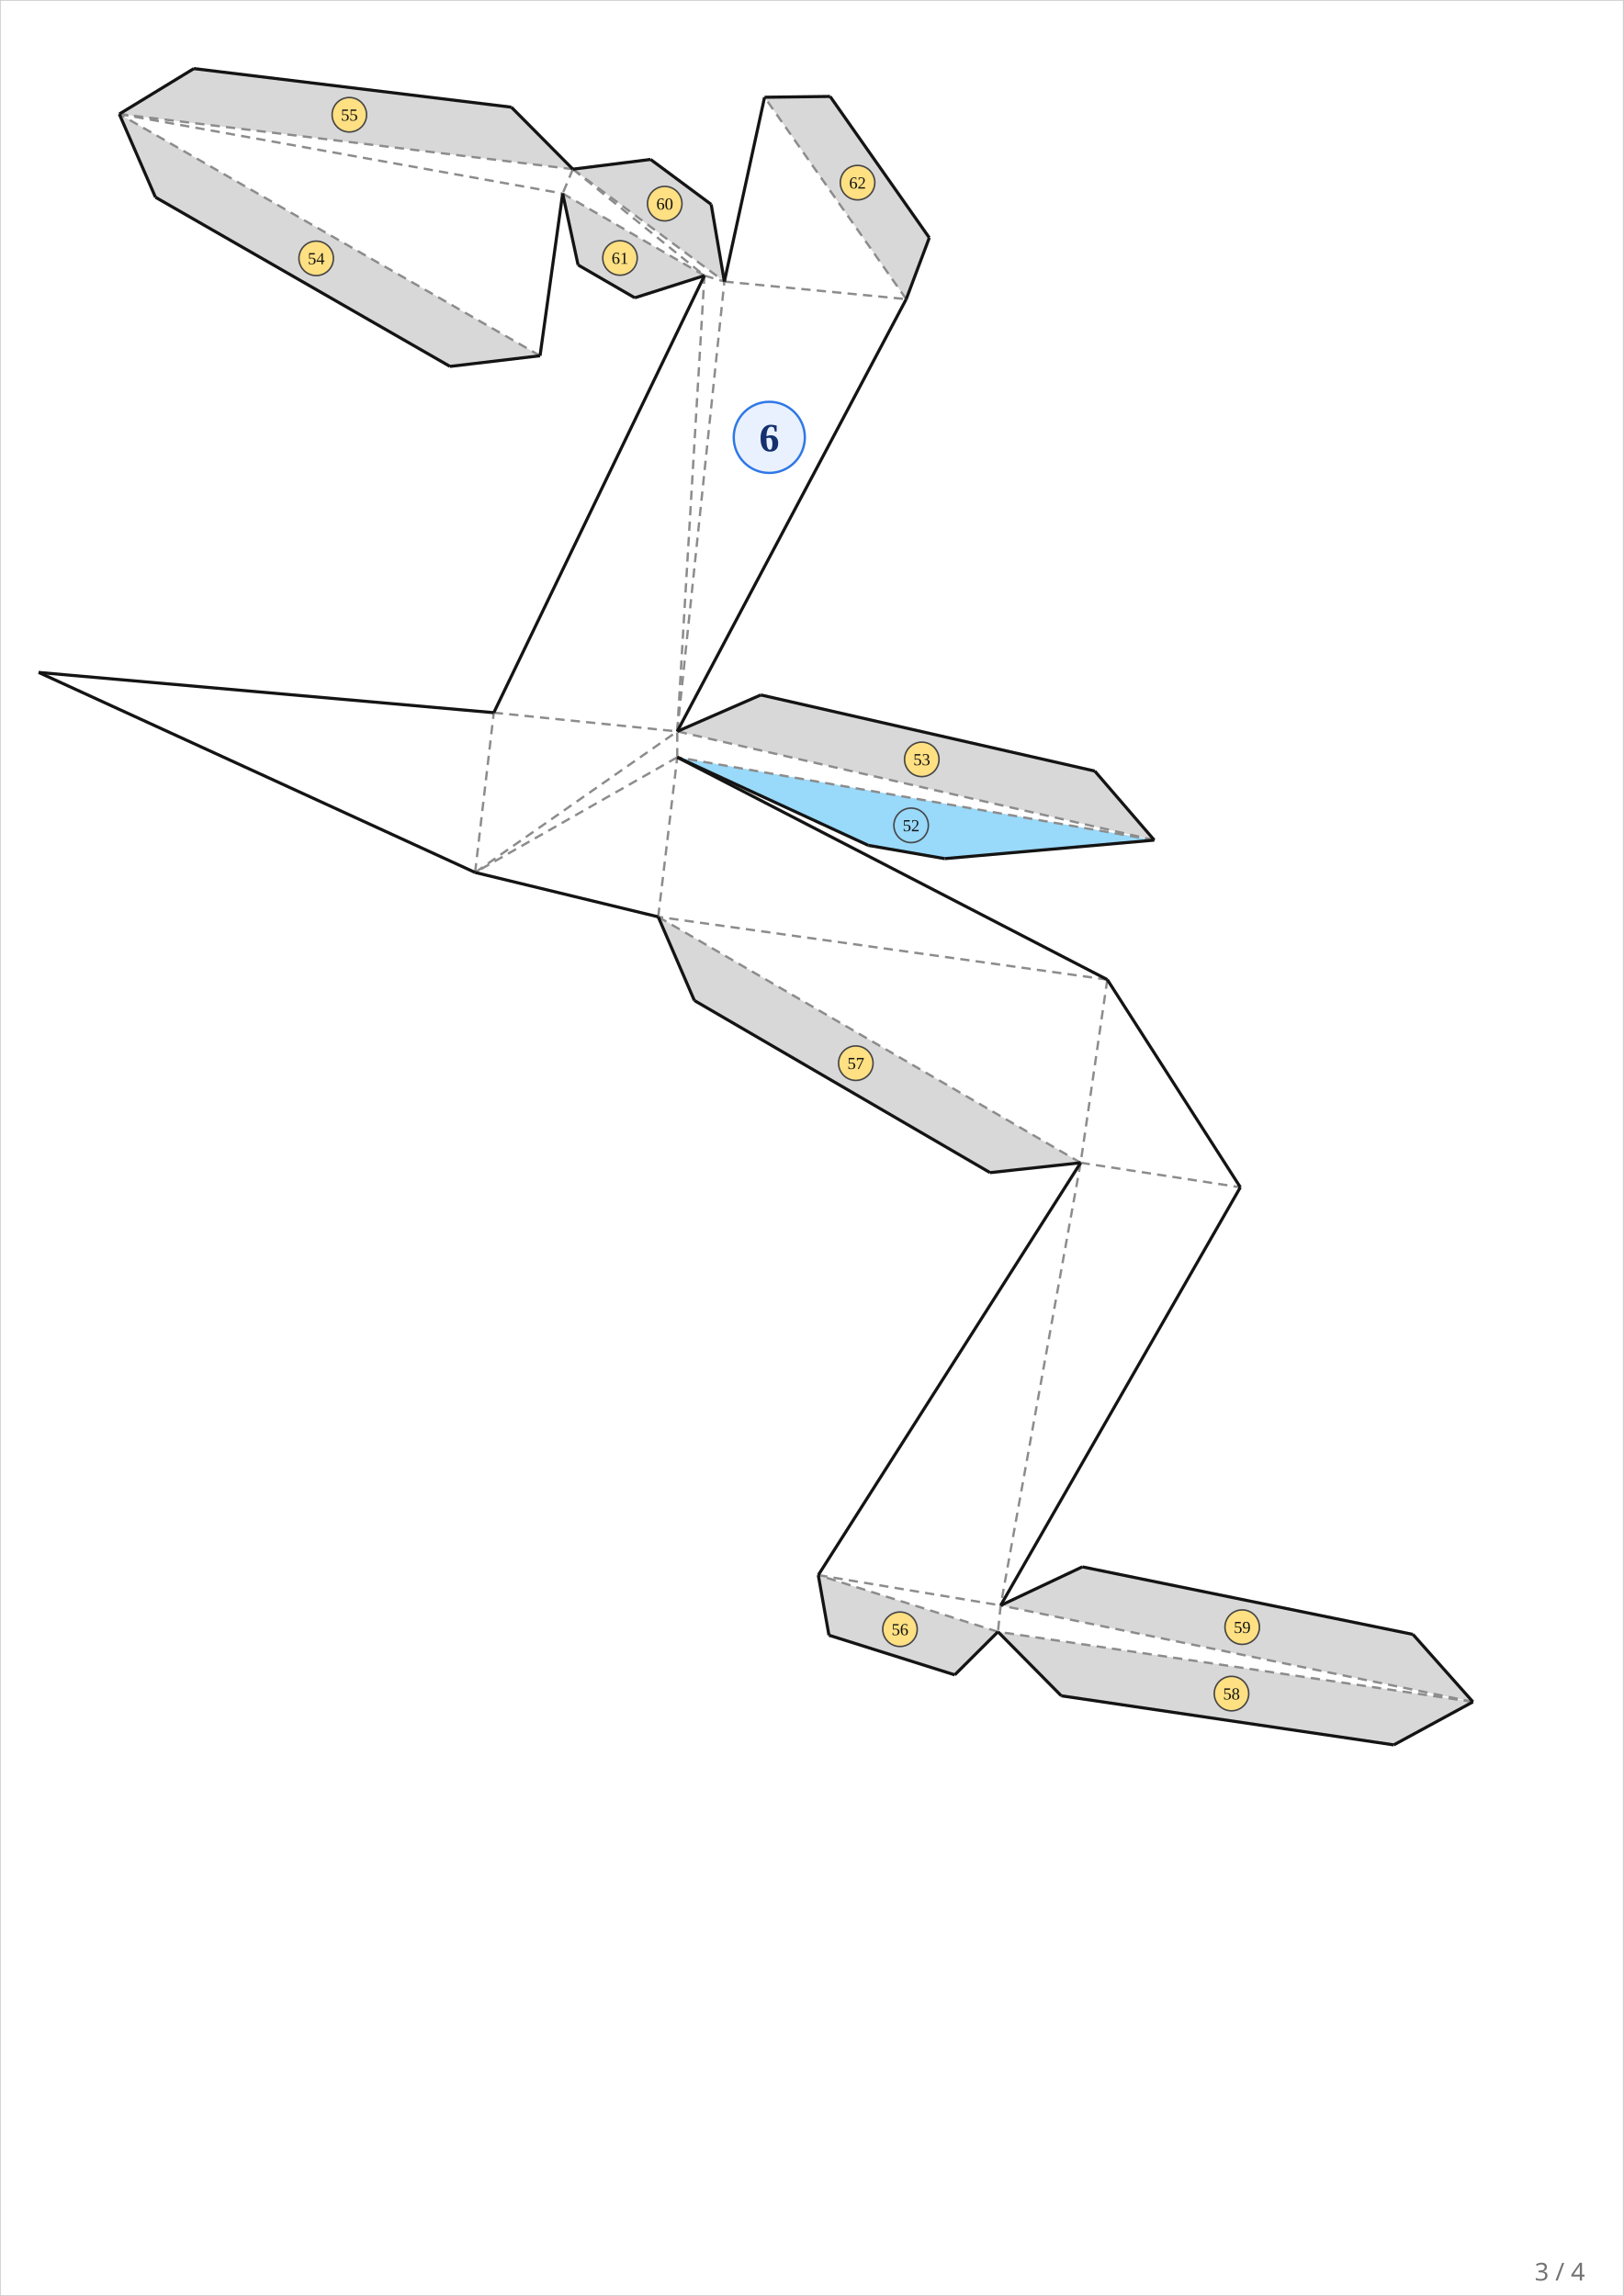
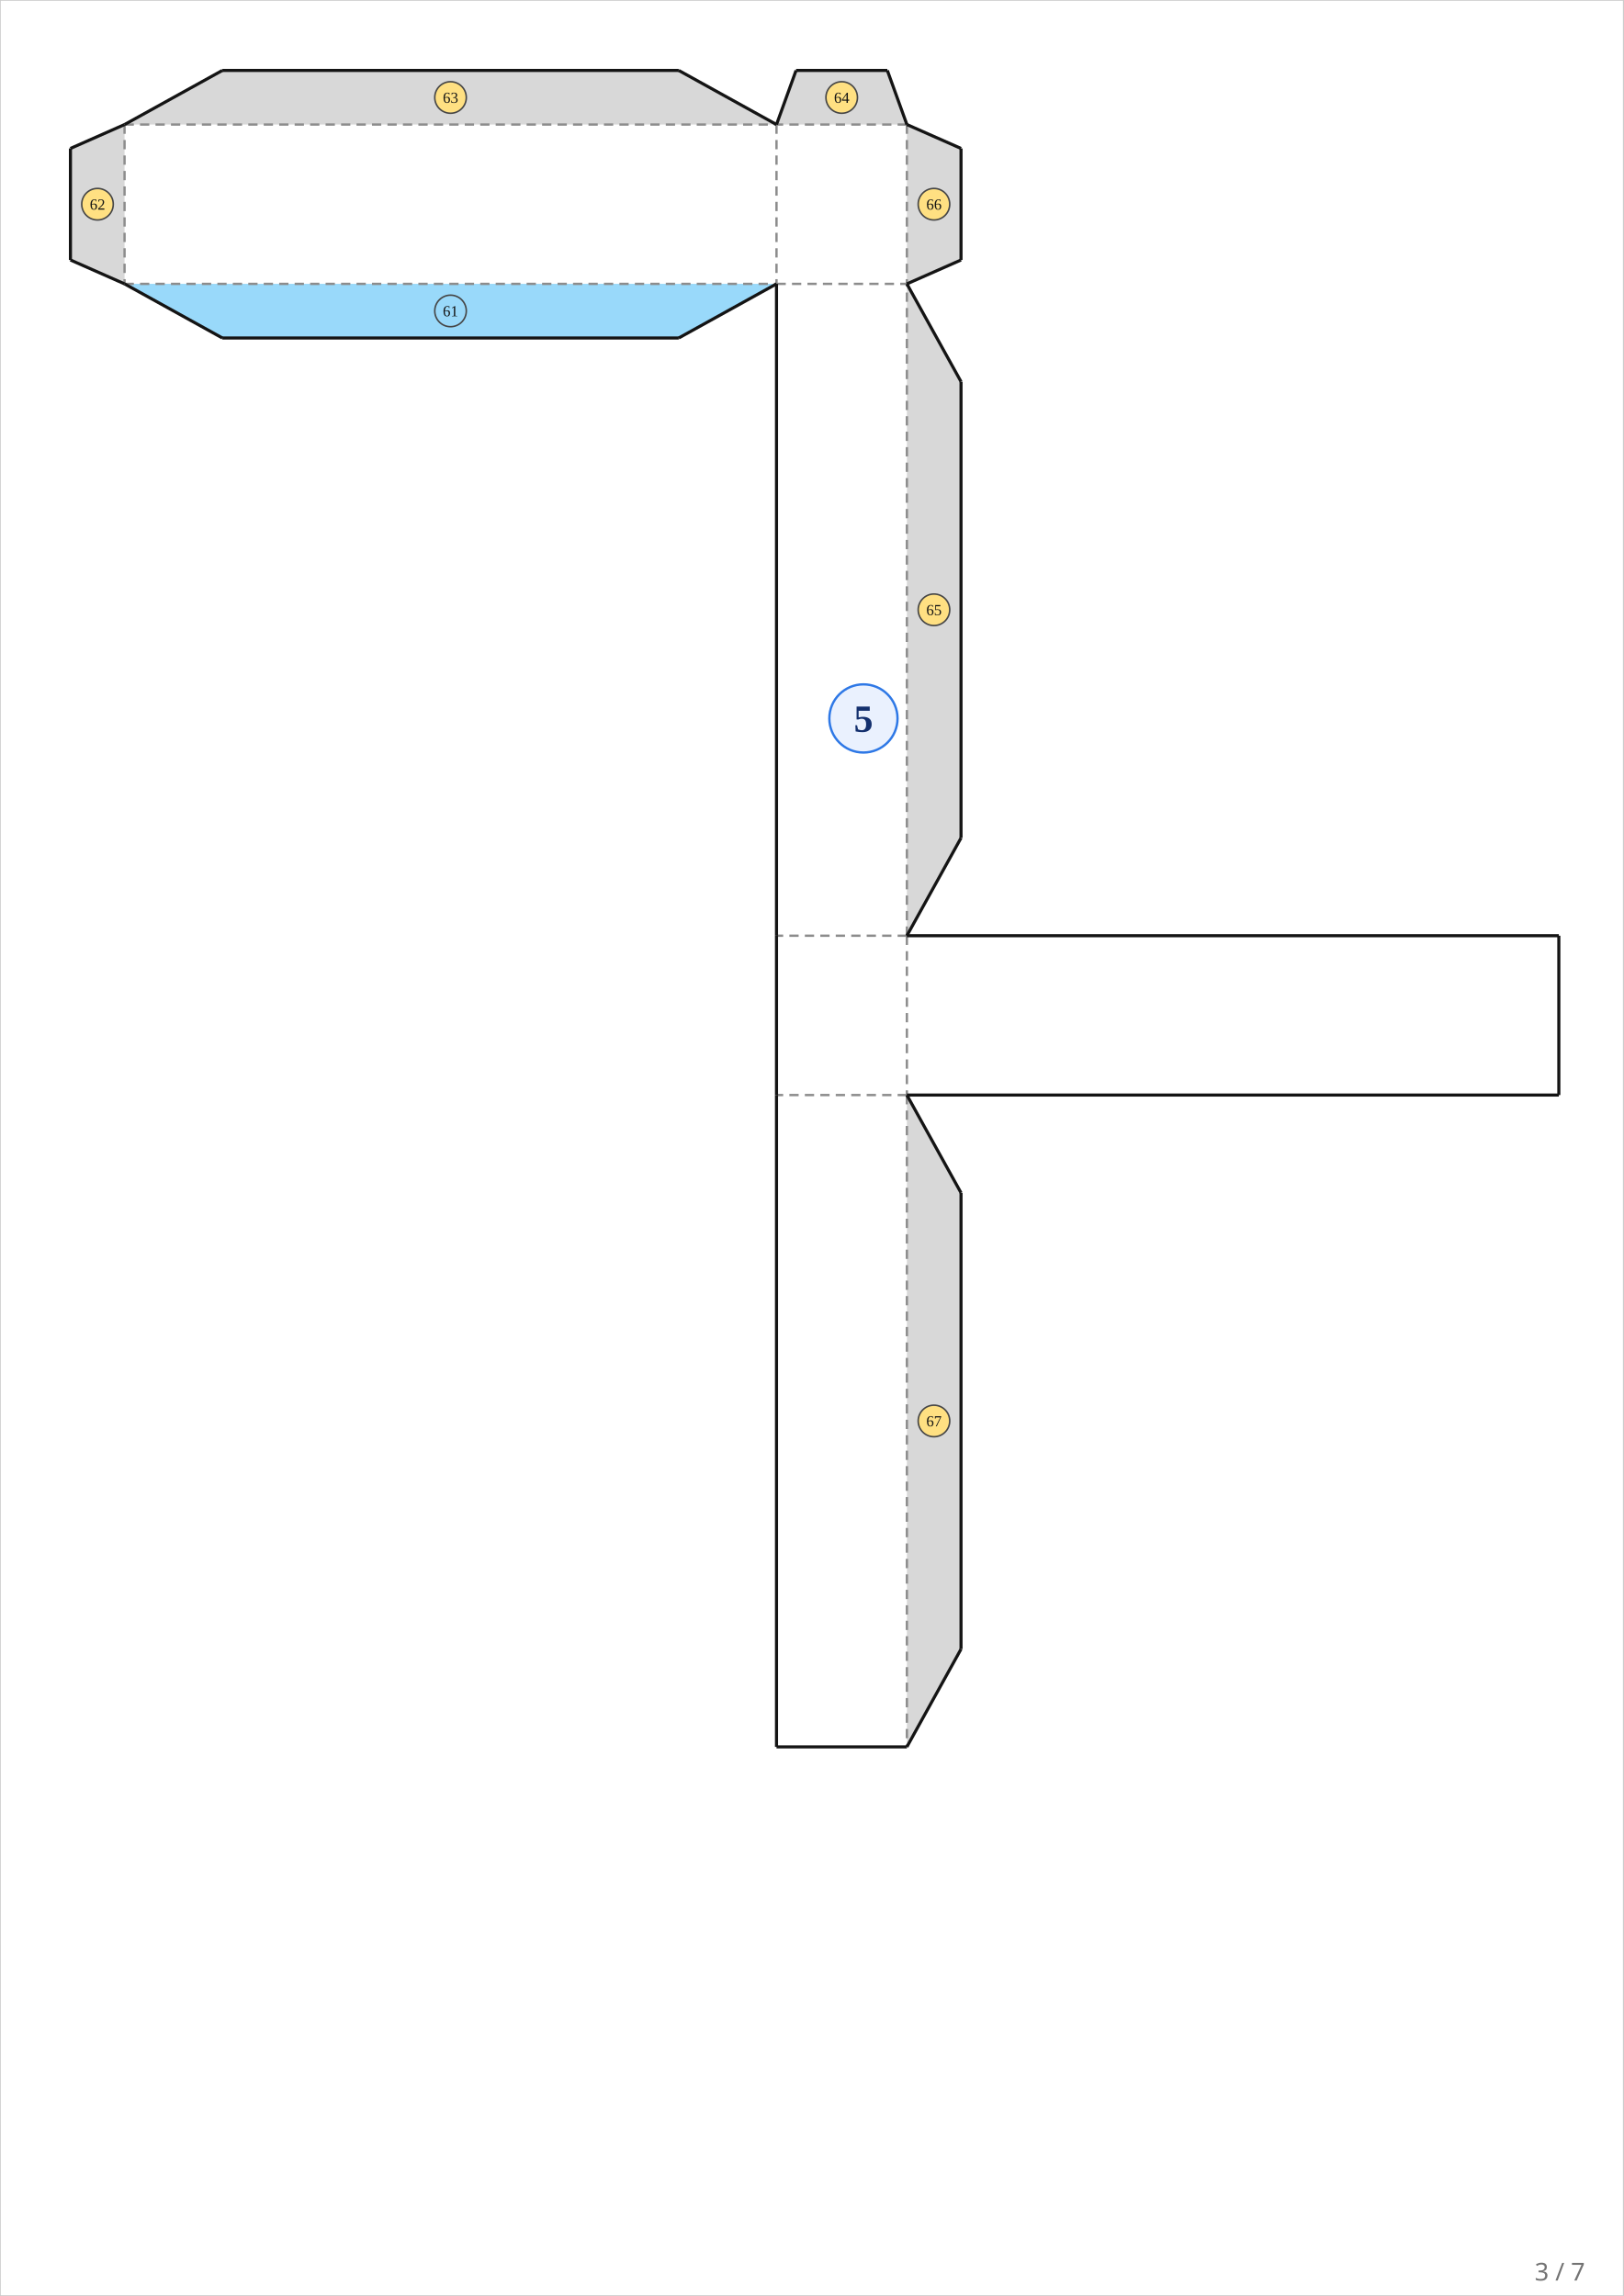
<svg xmlns="http://www.w3.org/2000/svg" width="210.00mm" height="297.00mm" viewBox="0 0 210.00 297.00">
  <rect x="0" y="0" width="210.00" height="297.00" fill="#ffffff" stroke="#cccccc" stroke-width="0.2" />
-   <polygon points="87.591,97.956 112.304,109.354 122.175,111.069 149.285,108.673" fill="rgb(216,216,216)" />
-   <polygon points="87.591,94.61 98.4,89.894 141.586,99.739 149.285,108.673" fill="rgb(216,216,216)" />
-   <polygon points="15.429,14.753 20.104,25.512 58.195,47.397 69.845,46.017" fill="rgb(216,216,216)" />
-   <polygon points="15.429,14.753 25.072,8.873 66.135,13.865 74.089,21.883" fill="rgb(216,216,216)" />
-   <polygon points="105.831,203.75 107.212,211.525 123.48,216.654 129.071,211.078" fill="rgb(216,216,216)" />
-   <polygon points="85.13,118.6 89.803,129.42 128.047,151.686 139.764,150.408" fill="rgb(216,216,216)" />
-   <polygon points="129.071,211.078 137.263,219.363 180.263,225.711 190.5,220.147" fill="rgb(216,216,216)" />
-   <polygon points="129.42,207.668 139.983,202.681 182.739,211.417 190.5,220.147" fill="rgb(216,216,216)" />
-   <polygon points="93.686,36.422 91.978,26.438 84.139,20.623 74.089,21.883" fill="rgb(216,216,216)" />
-   <polygon points="91.108,35.653 82.098,38.522 74.764,34.273 72.773,25.029" fill="rgb(216,216,216)" />
-   <polygon points="98.884,12.58 107.362,12.476 120.189,30.755 117.208,38.693" fill="rgb(216,216,216)" />
-   <polygon points="87.591,97.956 112.304,109.354 122.175,111.069 149.285,108.673" fill="#99d9fa" />
-   <line x1="87.591" y1="97.957" x2="87.591" y2="94.61" stroke="#8c8c8c" stroke-width="0.3" stroke-dasharray="1.2,0.8" />
-   <line x1="85.129" y1="118.6" x2="87.591" y2="97.957" stroke="#8c8c8c" stroke-width="0.3" stroke-dasharray="1.2,0.8" />
-   <line x1="87.591" y1="97.957" x2="61.448" y2="112.857" stroke="#8c8c8c" stroke-width="0.3" stroke-dasharray="1.2,0.8" />
-   <line x1="63.863" y1="92.189" x2="87.591" y2="94.61" stroke="#8c8c8c" stroke-width="0.3" stroke-dasharray="1.2,0.8" />
-   <line x1="87.591" y1="94.61" x2="93.686" y2="36.422" stroke="#8c8c8c" stroke-width="0.3" stroke-dasharray="1.2,0.8" />
-   <line x1="87.591" y1="94.61" x2="91.108" y2="35.653" stroke="#8c8c8c" stroke-width="0.3" stroke-dasharray="1.2,0.8" />
-   <line x1="61.448" y1="112.857" x2="63.863" y2="92.189" stroke="#8c8c8c" stroke-width="0.3" stroke-dasharray="1.2,0.8" />
-   <line x1="15.429" y1="14.753" x2="72.773" y2="25.029" stroke="#8c8c8c" stroke-width="0.3" stroke-dasharray="1.2,0.8" />
-   <line x1="105.831" y1="203.75" x2="129.42" y2="207.668" stroke="#8c8c8c" stroke-width="0.3" stroke-dasharray="1.2,0.8" />
-   <line x1="143.212" y1="126.718" x2="85.129" y2="118.6" stroke="#8c8c8c" stroke-width="0.3" stroke-dasharray="1.2,0.8" />
-   <line x1="129.42" y1="207.668" x2="129.071" y2="211.077" stroke="#8c8c8c" stroke-width="0.3" stroke-dasharray="1.2,0.8" />
-   <line x1="139.765" y1="150.408" x2="129.42" y2="207.668" stroke="#8c8c8c" stroke-width="0.3" stroke-dasharray="1.2,0.8" />
-   <line x1="91.108" y1="35.653" x2="93.686" y2="36.422" stroke="#8c8c8c" stroke-width="0.3" stroke-dasharray="1.2,0.8" />
-   <line x1="93.686" y1="36.422" x2="117.208" y2="38.693" stroke="#8c8c8c" stroke-width="0.3" stroke-dasharray="1.2,0.8" />
-   <line x1="74.09" y1="21.883" x2="91.108" y2="35.653" stroke="#8c8c8c" stroke-width="0.3" stroke-dasharray="1.2,0.8" />
-   <line x1="74.09" y1="21.883" x2="72.773" y2="25.029" stroke="#8c8c8c" stroke-width="0.3" stroke-dasharray="1.2,0.8" />
-   <line x1="139.765" y1="150.408" x2="160.419" y2="153.58" stroke="#8c8c8c" stroke-width="0.3" stroke-dasharray="1.2,0.8" />
-   <line x1="143.212" y1="126.718" x2="139.765" y2="150.408" stroke="#8c8c8c" stroke-width="0.3" stroke-dasharray="1.2,0.8" />
-   <line x1="61.448" y1="112.857" x2="87.591" y2="94.61" stroke="#8c8c8c" stroke-width="0.3" stroke-dasharray="1.2,0.8" />
-   <line x1="149.285" y1="108.673" x2="87.591" y2="97.956" stroke="#8c8c8c" stroke-width="0.3" stroke-dasharray="1.2,0.8" />
-   <line x1="149.285" y1="108.673" x2="87.591" y2="94.61" stroke="#8c8c8c" stroke-width="0.3" stroke-dasharray="1.2,0.8" />
-   <line x1="69.845" y1="46.017" x2="15.429" y2="14.753" stroke="#8c8c8c" stroke-width="0.3" stroke-dasharray="1.2,0.8" />
-   <line x1="74.089" y1="21.883" x2="15.429" y2="14.753" stroke="#8c8c8c" stroke-width="0.3" stroke-dasharray="1.2,0.8" />
-   <line x1="129.071" y1="211.078" x2="105.831" y2="203.75" stroke="#8c8c8c" stroke-width="0.3" stroke-dasharray="1.2,0.8" />
-   <line x1="139.764" y1="150.408" x2="85.13" y2="118.6" stroke="#8c8c8c" stroke-width="0.3" stroke-dasharray="1.2,0.8" />
-   <line x1="190.5" y1="220.147" x2="129.071" y2="211.078" stroke="#8c8c8c" stroke-width="0.3" stroke-dasharray="1.2,0.8" />
-   <line x1="190.5" y1="220.147" x2="129.42" y2="207.668" stroke="#8c8c8c" stroke-width="0.3" stroke-dasharray="1.2,0.8" />
-   <line x1="74.089" y1="21.883" x2="93.686" y2="36.422" stroke="#8c8c8c" stroke-width="0.3" stroke-dasharray="1.2,0.8" />
-   <line x1="72.773" y1="25.029" x2="91.108" y2="35.653" stroke="#8c8c8c" stroke-width="0.3" stroke-dasharray="1.2,0.8" />
-   <line x1="117.208" y1="38.693" x2="98.884" y2="12.58" stroke="#8c8c8c" stroke-width="0.3" stroke-dasharray="1.2,0.8" />
-   <line x1="87.591" y1="97.957" x2="143.212" y2="126.718" stroke="#141414" stroke-width="0.4" />
-   <line x1="117.208" y1="38.693" x2="87.591" y2="94.61" stroke="#141414" stroke-width="0.4" />
-   <line x1="63.863" y1="92.189" x2="91.108" y2="35.653" stroke="#141414" stroke-width="0.4" />
-   <line x1="5.0" y1="86.984" x2="63.863" y2="92.189" stroke="#141414" stroke-width="0.4" />
-   <line x1="85.129" y1="118.6" x2="61.448" y2="112.857" stroke="#141414" stroke-width="0.4" />
-   <line x1="105.831" y1="203.75" x2="139.765" y2="150.408" stroke="#141414" stroke-width="0.4" />
-   <line x1="61.448" y1="112.857" x2="5.0" y2="86.984" stroke="#141414" stroke-width="0.4" />
-   <line x1="160.419" y1="153.58" x2="129.42" y2="207.668" stroke="#141414" stroke-width="0.4" />
-   <line x1="93.686" y1="36.422" x2="98.884" y2="12.58" stroke="#141414" stroke-width="0.4" />
-   <line x1="72.773" y1="25.029" x2="69.845" y2="46.017" stroke="#141414" stroke-width="0.4" />
-   <line x1="143.212" y1="126.718" x2="160.419" y2="153.58" stroke="#141414" stroke-width="0.4" />
-   <line x1="87.591" y1="97.956" x2="112.304" y2="109.354" stroke="#141414" stroke-width="0.4" />
-   <line x1="112.304" y1="109.354" x2="122.175" y2="111.069" stroke="#141414" stroke-width="0.4" />
-   <line x1="122.175" y1="111.069" x2="149.285" y2="108.673" stroke="#141414" stroke-width="0.4" />
-   <line x1="87.591" y1="94.61" x2="98.4" y2="89.894" stroke="#141414" stroke-width="0.4" />
-   <line x1="98.4" y1="89.894" x2="141.586" y2="99.739" stroke="#141414" stroke-width="0.4" />
-   <line x1="141.586" y1="99.739" x2="149.285" y2="108.673" stroke="#141414" stroke-width="0.4" />
-   <line x1="15.429" y1="14.753" x2="20.104" y2="25.512" stroke="#141414" stroke-width="0.4" />
-   <line x1="20.104" y1="25.512" x2="58.195" y2="47.397" stroke="#141414" stroke-width="0.4" />
-   <line x1="58.195" y1="47.397" x2="69.845" y2="46.017" stroke="#141414" stroke-width="0.4" />
-   <line x1="15.429" y1="14.753" x2="25.072" y2="8.873" stroke="#141414" stroke-width="0.4" />
-   <line x1="25.072" y1="8.873" x2="66.135" y2="13.865" stroke="#141414" stroke-width="0.4" />
-   <line x1="66.135" y1="13.865" x2="74.089" y2="21.883" stroke="#141414" stroke-width="0.4" />
-   <line x1="105.831" y1="203.75" x2="107.212" y2="211.525" stroke="#141414" stroke-width="0.4" />
-   <line x1="107.212" y1="211.525" x2="123.48" y2="216.654" stroke="#141414" stroke-width="0.4" />
-   <line x1="123.48" y1="216.654" x2="129.071" y2="211.078" stroke="#141414" stroke-width="0.4" />
-   <line x1="85.13" y1="118.6" x2="89.803" y2="129.42" stroke="#141414" stroke-width="0.4" />
-   <line x1="89.803" y1="129.42" x2="128.047" y2="151.686" stroke="#141414" stroke-width="0.4" />
-   <line x1="128.047" y1="151.686" x2="139.764" y2="150.408" stroke="#141414" stroke-width="0.4" />
-   <line x1="129.071" y1="211.078" x2="137.263" y2="219.363" stroke="#141414" stroke-width="0.4" />
-   <line x1="137.263" y1="219.363" x2="180.263" y2="225.711" stroke="#141414" stroke-width="0.4" />
-   <line x1="180.263" y1="225.711" x2="190.5" y2="220.147" stroke="#141414" stroke-width="0.4" />
-   <line x1="129.42" y1="207.668" x2="139.983" y2="202.681" stroke="#141414" stroke-width="0.4" />
-   <line x1="139.983" y1="202.681" x2="182.739" y2="211.417" stroke="#141414" stroke-width="0.4" />
-   <line x1="182.739" y1="211.417" x2="190.5" y2="220.147" stroke="#141414" stroke-width="0.4" />
-   <line x1="93.686" y1="36.422" x2="91.978" y2="26.438" stroke="#141414" stroke-width="0.4" />
-   <line x1="91.978" y1="26.438" x2="84.139" y2="20.623" stroke="#141414" stroke-width="0.4" />
-   <line x1="84.139" y1="20.623" x2="74.089" y2="21.883" stroke="#141414" stroke-width="0.4" />
-   <line x1="91.108" y1="35.653" x2="82.098" y2="38.522" stroke="#141414" stroke-width="0.4" />
-   <line x1="82.098" y1="38.522" x2="74.764" y2="34.273" stroke="#141414" stroke-width="0.4" />
-   <line x1="74.764" y1="34.273" x2="72.773" y2="25.029" stroke="#141414" stroke-width="0.4" />
-   <line x1="98.884" y1="12.58" x2="107.362" y2="12.476" stroke="#141414" stroke-width="0.4" />
-   <line x1="107.362" y1="12.476" x2="120.189" y2="30.755" stroke="#141414" stroke-width="0.4" />
-   <line x1="120.189" y1="30.755" x2="117.208" y2="38.693" stroke="#141414" stroke-width="0.4" />
-   <circle cx="117.839" cy="106.763" r="2.23" fill="#99d9fa" stroke="#464646" stroke-width="0.2" />
-   <text x="117.839" y="107.53" font-size="2.18" text-anchor="middle" fill="#141414">52</text>
-   <circle cx="119.216" cy="98.229" r="2.23" fill="#ffe082" stroke="#464646" stroke-width="0.2" />
-   <text x="119.216" y="98.99" font-size="2.18" text-anchor="middle" fill="#141414">53</text>
-   <circle cx="40.893" cy="33.419" r="2.23" fill="#ffe082" stroke="#464646" stroke-width="0.2" />
-   <text x="40.893" y="34.18" font-size="2.18" text-anchor="middle" fill="#141414">54</text>
-   <circle cx="45.181" cy="14.843" r="2.23" fill="#ffe082" stroke="#464646" stroke-width="0.2" />
-   <text x="45.181" y="15.61" font-size="2.18" text-anchor="middle" fill="#141414">55</text>
-   <circle cx="116.399" cy="210.752" r="2.23" fill="#ffe082" stroke="#464646" stroke-width="0.2" />
-   <text x="116.399" y="211.52" font-size="2.18" text-anchor="middle" fill="#141414">56</text>
-   <circle cx="110.686" cy="137.529" r="2.23" fill="#ffe082" stroke="#464646" stroke-width="0.2" />
-   <text x="110.686" y="138.29" font-size="2.18" text-anchor="middle" fill="#141414">57</text>
-   <circle cx="159.274" cy="219.075" r="2.23" fill="#ffe082" stroke="#464646" stroke-width="0.2" />
-   <text x="159.274" y="219.84" font-size="2.18" text-anchor="middle" fill="#141414">58</text>
-   <circle cx="160.66" cy="210.478" r="2.23" fill="#ffe082" stroke="#464646" stroke-width="0.2" />
-   <text x="160.66" y="211.24" font-size="2.18" text-anchor="middle" fill="#141414">59</text>
-   <circle cx="85.973" cy="26.342" r="2.23" fill="#ffe082" stroke="#464646" stroke-width="0.2" />
-   <text x="85.973" y="27.11" font-size="2.18" text-anchor="middle" fill="#141414">60</text>
-   <circle cx="80.186" cy="33.369" r="2.23" fill="#ffe082" stroke="#464646" stroke-width="0.2" />
-   <text x="80.186" y="34.13" font-size="2.18" text-anchor="middle" fill="#141414">61</text>
-   <circle cx="110.911" cy="23.626" r="2.23" fill="#ffe082" stroke="#464646" stroke-width="0.2" />
-   <text x="110.911" y="24.39" font-size="2.18" text-anchor="middle" fill="#141414">62</text>
-   <circle cx="99.495" cy="56.575" r="4.60" fill="#eaf1fe" stroke="#2e78e6" stroke-width="0.3" />
-   <text x="99.495" y="58.38" font-size="5.20" text-anchor="middle" fill="#14306e" font-weight="bold">6</text>
-   <text x="205.0" y="295.0" font-size="3.2" text-anchor="end" fill="#737373" font-family="sans-serif">3 / 4</text>
+   <polygon points="100.428,36.721 87.781,43.721 28.758,43.721 16.11,36.721" fill="rgb(216,216,216)" />
+   <polygon points="16.11,36.721 9.11,33.63 9.11,19.202 16.11,16.11" fill="rgb(216,216,216)" />
+   <polygon points="100.428,16.11 87.781,9.11 28.758,9.11 16.11,16.11" fill="rgb(216,216,216)" />
+   <polygon points="100.428,16.11 102.958,9.11 114.763,9.11 117.292,16.11" fill="rgb(216,216,216)" />
+   <polygon points="117.292,36.721 124.292,49.369 124.292,108.392 117.292,121.04" fill="rgb(216,216,216)" />
+   <polygon points="117.292,36.721 124.292,33.63 124.292,19.202 117.292,16.11" fill="rgb(216,216,216)" />
+   <polygon points="117.292,225.969 124.292,213.321 124.292,154.298 117.292,141.651" fill="rgb(216,216,216)" />
+   <polygon points="100.428,36.721 87.781,43.721 28.758,43.721 16.11,36.721" fill="#99d9fa" />
+   <line x1="100.428" y1="16.11" x2="100.428" y2="36.721" stroke="#8c8c8c" stroke-width="0.3" stroke-dasharray="1.2,0.8" />
+   <line x1="100.428" y1="36.721" x2="117.292" y2="36.721" stroke="#8c8c8c" stroke-width="0.3" stroke-dasharray="1.2,0.8" />
+   <line x1="117.292" y1="121.04" x2="100.428" y2="121.04" stroke="#8c8c8c" stroke-width="0.3" stroke-dasharray="1.2,0.8" />
+   <line x1="117.292" y1="141.651" x2="100.428" y2="141.651" stroke="#8c8c8c" stroke-width="0.3" stroke-dasharray="1.2,0.8" />
+   <line x1="117.292" y1="121.04" x2="117.292" y2="141.651" stroke="#8c8c8c" stroke-width="0.3" stroke-dasharray="1.2,0.8" />
+   <line x1="16.11" y1="36.721" x2="100.428" y2="36.721" stroke="#8c8c8c" stroke-width="0.3" stroke-dasharray="1.2,0.8" />
+   <line x1="16.11" y1="16.11" x2="16.11" y2="36.721" stroke="#8c8c8c" stroke-width="0.3" stroke-dasharray="1.2,0.8" />
+   <line x1="16.11" y1="16.11" x2="100.428" y2="16.11" stroke="#8c8c8c" stroke-width="0.3" stroke-dasharray="1.2,0.8" />
+   <line x1="117.292" y1="16.11" x2="100.428" y2="16.11" stroke="#8c8c8c" stroke-width="0.3" stroke-dasharray="1.2,0.8" />
+   <line x1="117.292" y1="121.04" x2="117.292" y2="36.721" stroke="#8c8c8c" stroke-width="0.3" stroke-dasharray="1.2,0.8" />
+   <line x1="117.292" y1="16.11" x2="117.292" y2="36.721" stroke="#8c8c8c" stroke-width="0.3" stroke-dasharray="1.2,0.8" />
+   <line x1="117.292" y1="141.651" x2="117.292" y2="225.969" stroke="#8c8c8c" stroke-width="0.3" stroke-dasharray="1.2,0.8" />
+   <line x1="100.428" y1="121.04" x2="100.428" y2="36.721" stroke="#141414" stroke-width="0.4" />
+   <line x1="100.428" y1="141.651" x2="100.428" y2="121.04" stroke="#141414" stroke-width="0.4" />
+   <line x1="100.428" y1="225.969" x2="100.428" y2="141.651" stroke="#141414" stroke-width="0.4" />
+   <line x1="117.292" y1="225.969" x2="100.428" y2="225.969" stroke="#141414" stroke-width="0.4" />
+   <line x1="117.292" y1="121.04" x2="201.61" y2="121.04" stroke="#141414" stroke-width="0.4" />
+   <line x1="201.61" y1="121.04" x2="201.61" y2="141.651" stroke="#141414" stroke-width="0.4" />
+   <line x1="201.61" y1="141.651" x2="117.292" y2="141.651" stroke="#141414" stroke-width="0.4" />
+   <line x1="100.428" y1="36.721" x2="87.781" y2="43.721" stroke="#141414" stroke-width="0.4" />
+   <line x1="87.781" y1="43.721" x2="28.758" y2="43.721" stroke="#141414" stroke-width="0.4" />
+   <line x1="28.758" y1="43.721" x2="16.11" y2="36.721" stroke="#141414" stroke-width="0.4" />
+   <line x1="16.11" y1="36.721" x2="9.11" y2="33.63" stroke="#141414" stroke-width="0.4" />
+   <line x1="9.11" y1="33.63" x2="9.11" y2="19.202" stroke="#141414" stroke-width="0.4" />
+   <line x1="9.11" y1="19.202" x2="16.11" y2="16.11" stroke="#141414" stroke-width="0.4" />
+   <line x1="100.428" y1="16.11" x2="87.781" y2="9.11" stroke="#141414" stroke-width="0.4" />
+   <line x1="87.781" y1="9.11" x2="28.758" y2="9.11" stroke="#141414" stroke-width="0.4" />
+   <line x1="28.758" y1="9.11" x2="16.11" y2="16.11" stroke="#141414" stroke-width="0.4" />
+   <line x1="100.428" y1="16.11" x2="102.958" y2="9.11" stroke="#141414" stroke-width="0.4" />
+   <line x1="102.958" y1="9.11" x2="114.763" y2="9.11" stroke="#141414" stroke-width="0.4" />
+   <line x1="114.763" y1="9.11" x2="117.292" y2="16.11" stroke="#141414" stroke-width="0.4" />
+   <line x1="117.292" y1="36.721" x2="124.292" y2="49.369" stroke="#141414" stroke-width="0.4" />
+   <line x1="124.292" y1="49.369" x2="124.292" y2="108.392" stroke="#141414" stroke-width="0.4" />
+   <line x1="124.292" y1="108.392" x2="117.292" y2="121.04" stroke="#141414" stroke-width="0.4" />
+   <line x1="117.292" y1="36.721" x2="124.292" y2="33.63" stroke="#141414" stroke-width="0.4" />
+   <line x1="124.292" y1="33.63" x2="124.292" y2="19.202" stroke="#141414" stroke-width="0.4" />
+   <line x1="124.292" y1="19.202" x2="117.292" y2="16.11" stroke="#141414" stroke-width="0.4" />
+   <line x1="117.292" y1="225.969" x2="124.292" y2="213.321" stroke="#141414" stroke-width="0.4" />
+   <line x1="124.292" y1="213.321" x2="124.292" y2="154.298" stroke="#141414" stroke-width="0.4" />
+   <line x1="124.292" y1="154.298" x2="117.292" y2="141.651" stroke="#141414" stroke-width="0.4" />
+   <circle cx="58.269" cy="40.221" r="2.04" fill="#99d9fa" stroke="#464646" stroke-width="0.2" />
+   <text x="58.269" y="40.92" font-size="2.00" text-anchor="middle" fill="#141414">61</text>
+   <circle cx="12.61" cy="26.416" r="2.04" fill="#ffe082" stroke="#464646" stroke-width="0.2" />
+   <text x="12.61" y="27.12" font-size="2.00" text-anchor="middle" fill="#141414">62</text>
+   <circle cx="58.269" cy="12.61" r="2.04" fill="#ffe082" stroke="#464646" stroke-width="0.2" />
+   <text x="58.269" y="13.31" font-size="2.00" text-anchor="middle" fill="#141414">63</text>
+   <circle cx="108.86" cy="12.61" r="2.04" fill="#ffe082" stroke="#464646" stroke-width="0.2" />
+   <text x="108.86" y="13.31" font-size="2.00" text-anchor="middle" fill="#141414">64</text>
+   <circle cx="120.792" cy="78.88" r="2.04" fill="#ffe082" stroke="#464646" stroke-width="0.2" />
+   <text x="120.792" y="79.58" font-size="2.00" text-anchor="middle" fill="#141414">65</text>
+   <circle cx="120.792" cy="26.416" r="2.04" fill="#ffe082" stroke="#464646" stroke-width="0.2" />
+   <text x="120.792" y="27.12" font-size="2.00" text-anchor="middle" fill="#141414">66</text>
+   <circle cx="120.792" cy="183.81" r="2.04" fill="#ffe082" stroke="#464646" stroke-width="0.2" />
+   <text x="120.792" y="184.51" font-size="2.00" text-anchor="middle" fill="#141414">67</text>
+   <circle cx="111.671" cy="92.934" r="4.41" fill="#eaf1fe" stroke="#2e78e6" stroke-width="0.3" />
+   <text x="111.671" y="94.66" font-size="4.98" text-anchor="middle" fill="#14306e" font-weight="bold">5</text>
+   <text x="205.0" y="295.0" font-size="3.2" text-anchor="end" fill="#737373" font-family="sans-serif">3 / 7</text>
</svg>
